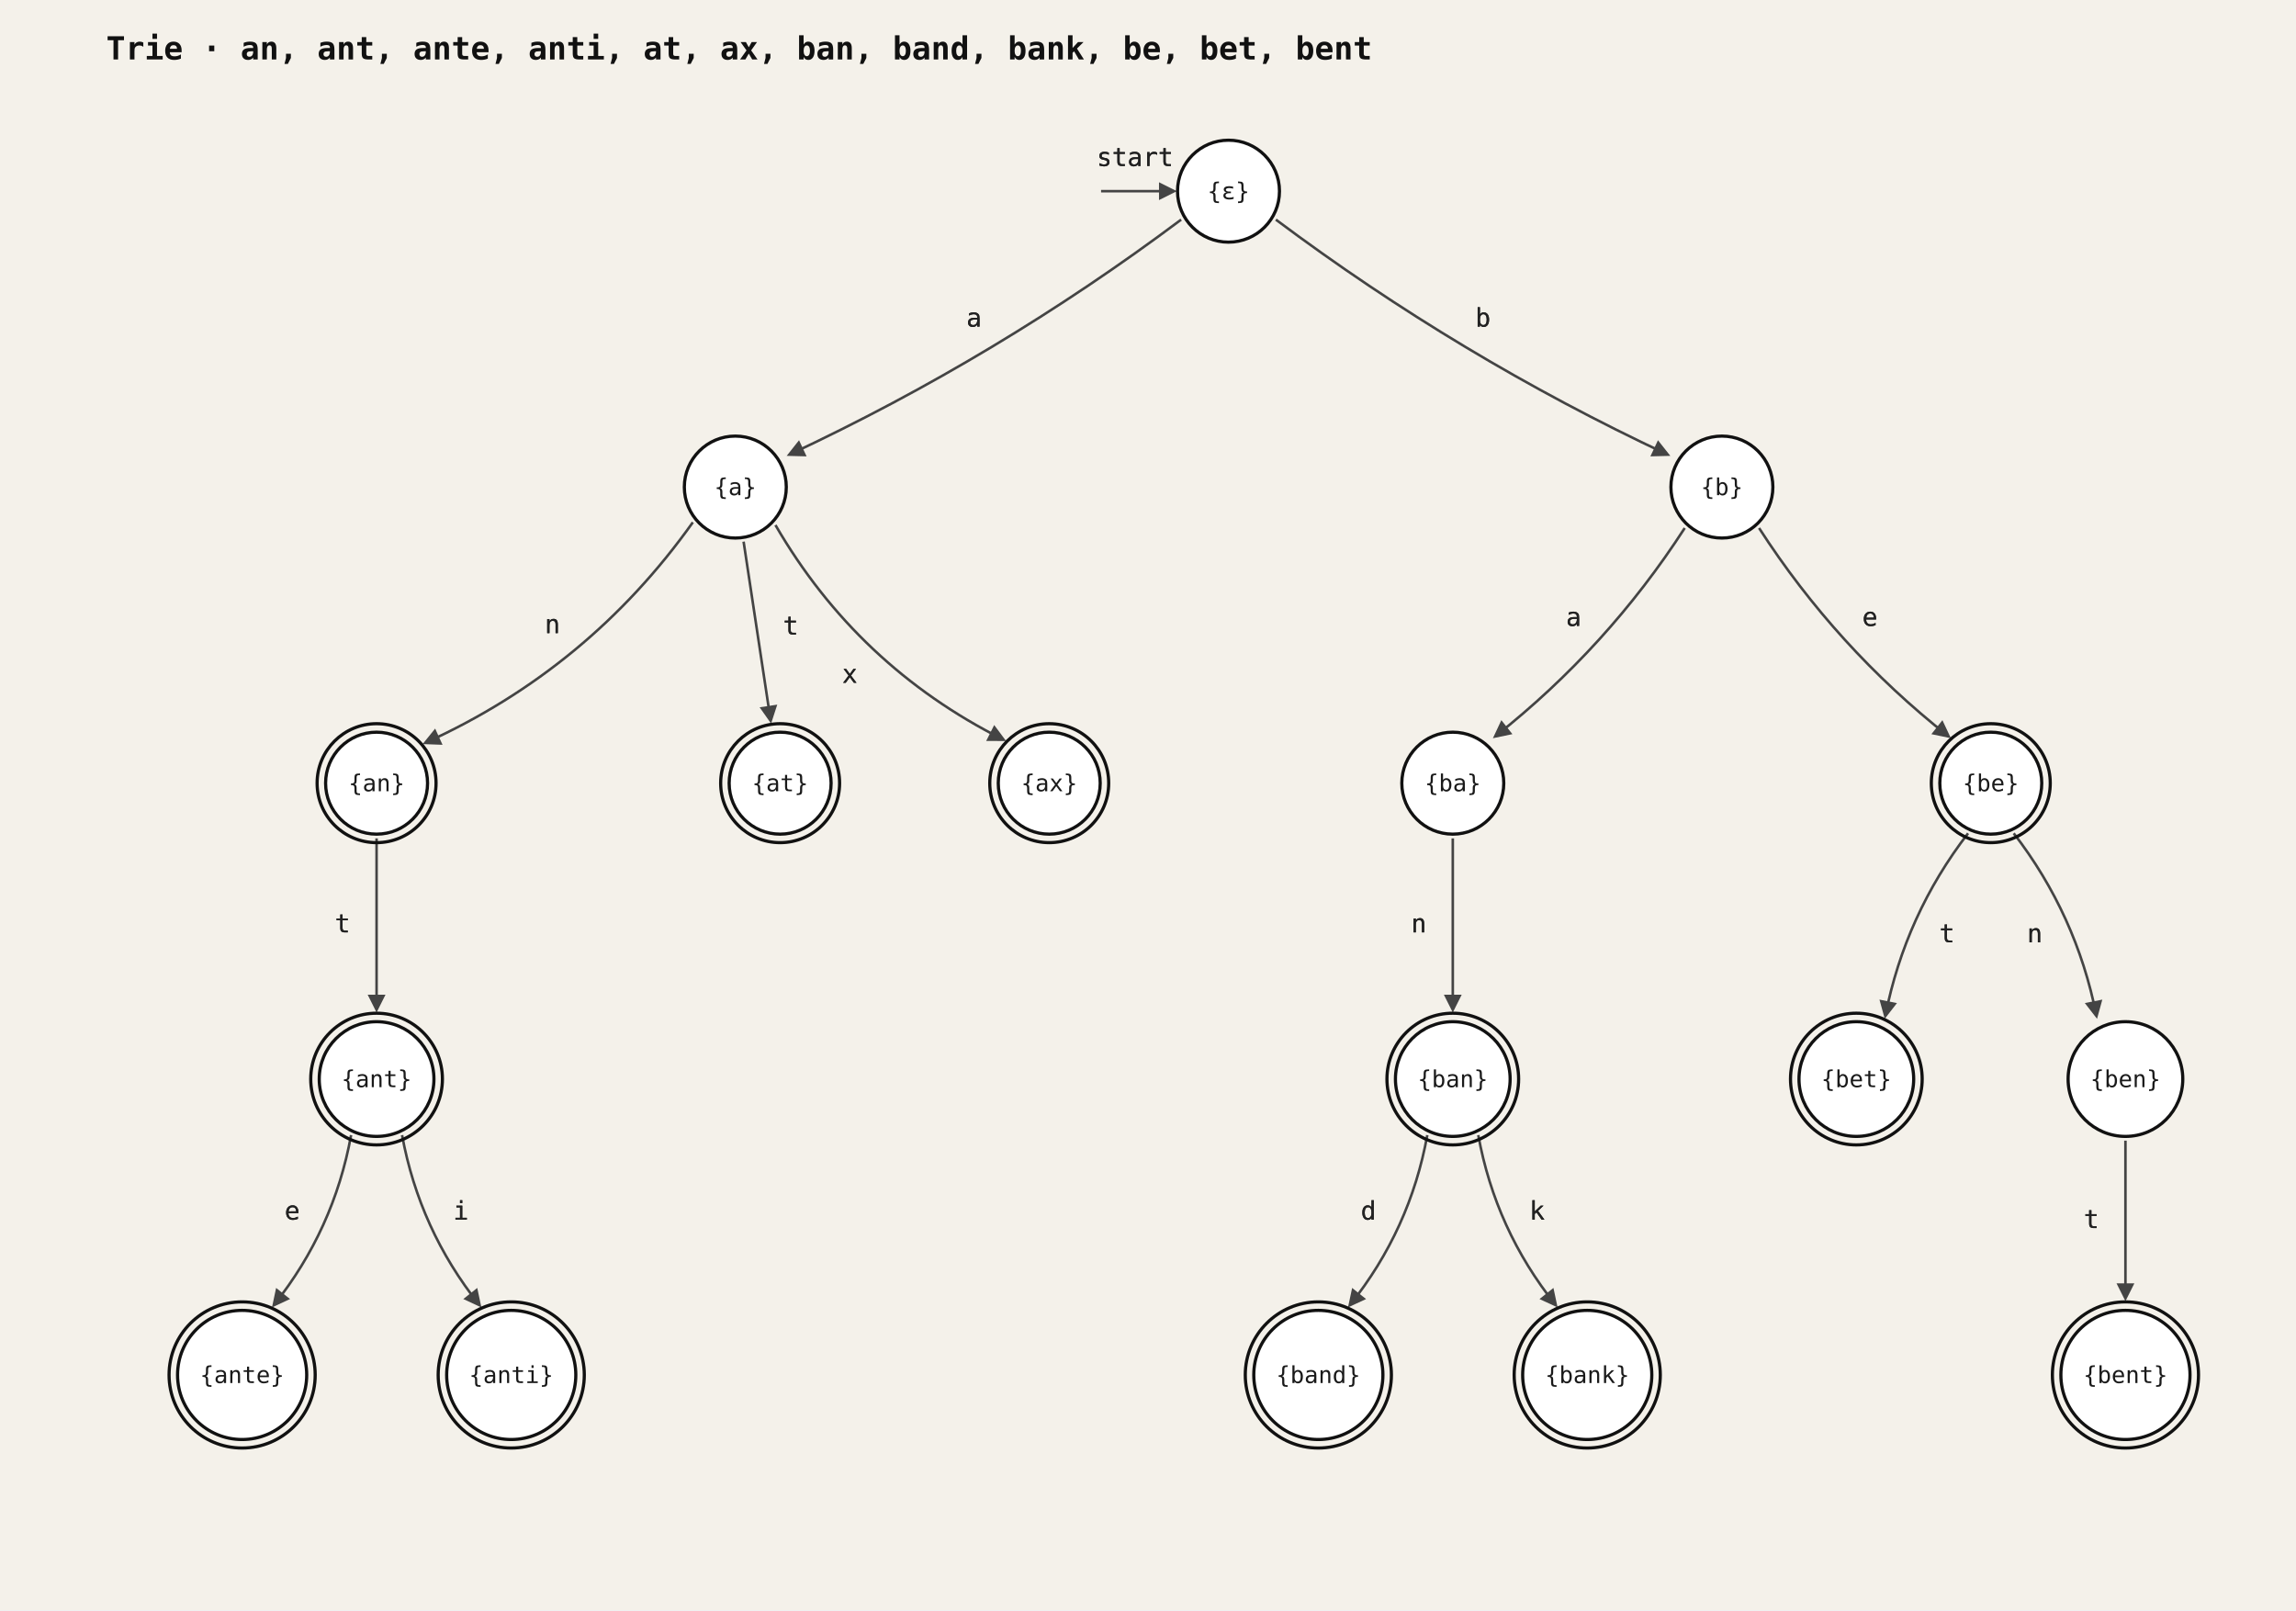
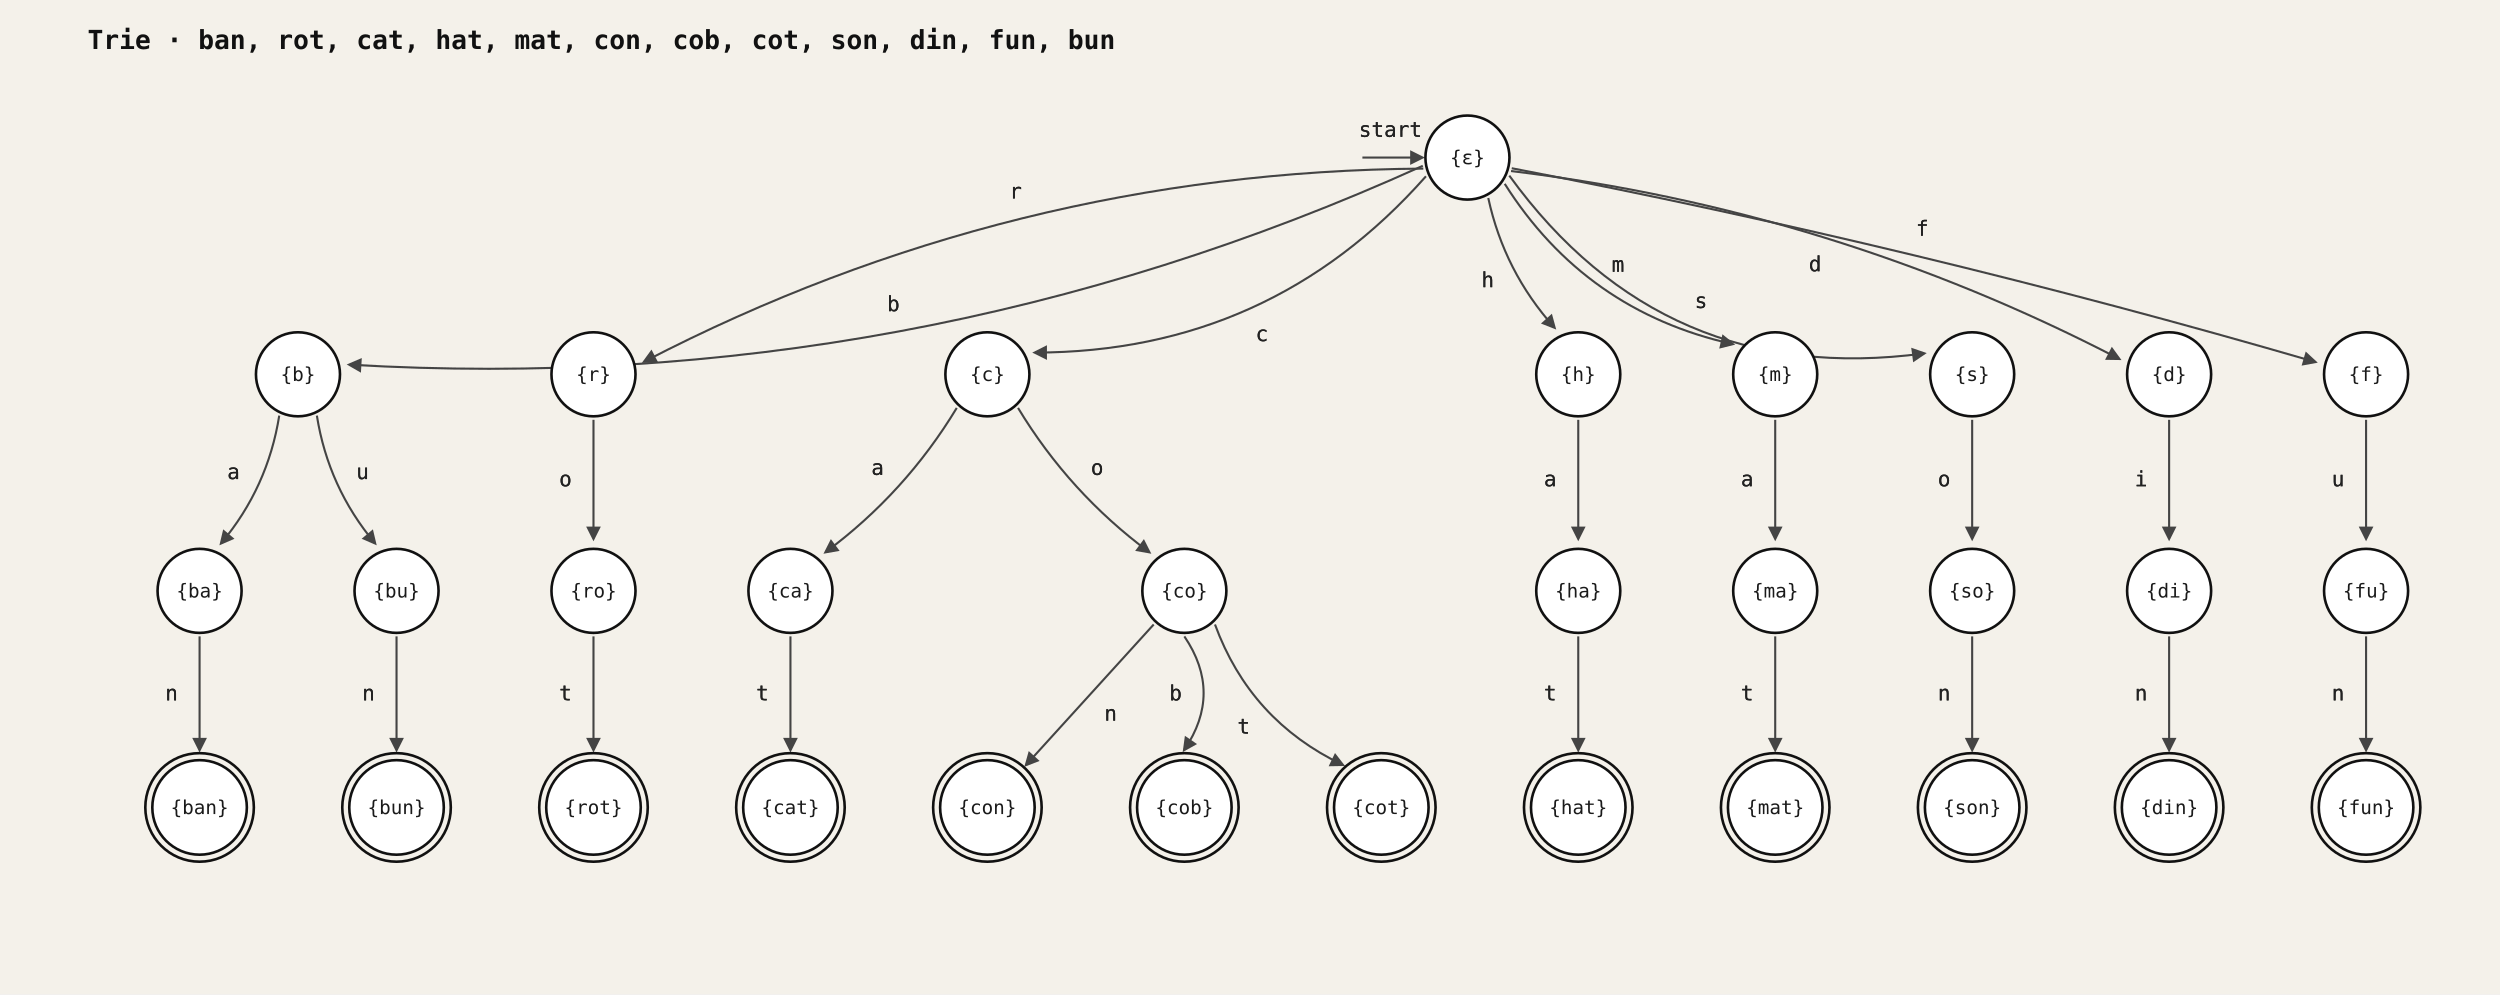
- <svg xmlns="http://www.w3.org/2000/svg" width="1081" height="758" viewBox="0 0 1081 758">
+ <svg xmlns="http://www.w3.org/2000/svg" width="1428" height="568" viewBox="0 0 1428 568">
  <style>text { font-family: ui-monospace, Consolas, monospace; font-size: 13px; fill: #111; }.edge-label { font-size: 12px; fill: #222; }.state-label { font-size: 11px; fill: #1a1a1a; }.title { font-size: 15px; font-weight: 600; fill: #111; }</style>
-   <rect x="0" y="0" width="1081" height="758" fill="#f4f1ea" />
-   <text x="50" y="28" class="title">Trie · an, ant, ante, anti, at, ax, ban, band, bank, be, bet, bent</text>
+   <rect x="0" y="0" width="1428" height="568" fill="#f4f1ea" />
+   <text x="50" y="28" class="title">Trie · ban, rot, cat, hat, mat, con, cob, cot, son, din, fun, bun</text>
  <defs>
    <marker id="arrow" viewBox="0 0 10 10" refX="8" refY="5" markerWidth="7" markerHeight="7" orient="auto-start-reverse">
      <path d="M 0 0 L 10 5 L 0 10 z" fill="#444" />
    </marker>
  </defs>
-   <path d="M 556.1 103.4 Q 469.7 168.1 371.9 213.9" fill="none" stroke="#444" stroke-width="1.2" marker-end="url(#arrow)" />
-   <path d="M 600.7 103.4 Q 687.2 168.1 784.9 213.9" fill="none" stroke="#444" stroke-width="1.2" marker-end="url(#arrow)" />
-   <path d="M 326.2 245.9 Q 277.3 314.7 200.5 349.6" fill="none" stroke="#444" stroke-width="1.2" marker-end="url(#arrow)" />
-   <path d="M 350.1 255.0 L 362.8 339.0" fill="none" stroke="#444" stroke-width="1.2" marker-end="url(#arrow)" />
-   <path d="M 365.1 247.2 Q 403.6 313.6 472.2 348.1" fill="none" stroke="#444" stroke-width="1.2" marker-end="url(#arrow)" />
-   <path d="M 793.2 248.6 Q 756.8 304.9 704.2 346.5" fill="none" stroke="#444" stroke-width="1.2" marker-end="url(#arrow)" />
-   <path d="M 828.2 248.6 Q 864.5 304.9 917.2 346.5" fill="none" stroke="#444" stroke-width="1.2" marker-end="url(#arrow)" />
-   <path d="M 177.3 394.7 L 177.3 475.0" fill="none" stroke="#444" stroke-width="1.2" marker-end="url(#arrow)" />
-   <path d="M 684.0 394.7 L 684.0 475.0" fill="none" stroke="#444" stroke-width="1.2" marker-end="url(#arrow)" />
-   <path d="M 948.1 392.3 Q 977.6 430.6 987.0 478.0" fill="none" stroke="#444" stroke-width="1.2" marker-end="url(#arrow)" />
-   <path d="M 926.6 392.3 Q 897.1 430.6 887.7 478.0" fill="none" stroke="#444" stroke-width="1.2" marker-end="url(#arrow)" />
-   <path d="M 165.3 534.4 Q 157.2 578.9 129.1 614.2" fill="none" stroke="#444" stroke-width="1.2" marker-end="url(#arrow)" />
-   <path d="M 189.3 534.4 Q 197.5 578.9 225.6 614.2" fill="none" stroke="#444" stroke-width="1.2" marker-end="url(#arrow)" />
-   <path d="M 672.0 534.4 Q 663.9 578.9 635.7 614.2" fill="none" stroke="#444" stroke-width="1.2" marker-end="url(#arrow)" />
-   <path d="M 696.0 534.4 Q 704.1 578.9 732.3 614.2" fill="none" stroke="#444" stroke-width="1.2" marker-end="url(#arrow)" />
-   <path d="M 1000.7 537.0 L 1000.7 610.9" fill="none" stroke="#444" stroke-width="1.2" marker-end="url(#arrow)" />
-   <line x1="518.4" y1="90.0" x2="552.4" y2="90.0" stroke="#444" stroke-width="1.2" marker-end="url(#arrow)" />
-   <circle cx="578.4" cy="90.0" r="24.0" fill="#ffffff" stroke="#111" stroke-width="1.5" />
-   <text x="578.4" y="90.0" text-anchor="middle" dominant-baseline="central" class="state-label" font-size="10px">{ε}</text>
-   <circle cx="346.2" cy="229.3" r="24.0" fill="#ffffff" stroke="#111" stroke-width="1.5" />
-   <text x="346.2" y="229.3" text-anchor="middle" dominant-baseline="central" class="state-label" font-size="10px">{a}</text>
-   <circle cx="810.7" cy="229.3" r="24.0" fill="#ffffff" stroke="#111" stroke-width="1.5" />
-   <text x="810.7" y="229.3" text-anchor="middle" dominant-baseline="central" class="state-label" font-size="10px">{b}</text>
-   <circle cx="177.3" cy="368.7" r="28.0" fill="none" stroke="#111" stroke-width="1.5" />
-   <circle cx="177.3" cy="368.7" r="24.0" fill="#ffffff" stroke="#111" stroke-width="1.5" />
-   <text x="177.3" y="368.7" text-anchor="middle" dominant-baseline="central" class="state-label" font-size="10px">{an}</text>
-   <circle cx="367.3" cy="368.7" r="28.0" fill="none" stroke="#111" stroke-width="1.5" />
-   <circle cx="367.3" cy="368.7" r="24.0" fill="#ffffff" stroke="#111" stroke-width="1.5" />
-   <text x="367.3" y="368.7" text-anchor="middle" dominant-baseline="central" class="state-label" font-size="10px">{at}</text>
-   <circle cx="494.0" cy="368.7" r="28.0" fill="none" stroke="#111" stroke-width="1.5" />
-   <circle cx="494.0" cy="368.7" r="24.0" fill="#ffffff" stroke="#111" stroke-width="1.5" />
-   <text x="494.0" y="368.7" text-anchor="middle" dominant-baseline="central" class="state-label" font-size="10px">{ax}</text>
-   <circle cx="684.0" cy="368.7" r="24.0" fill="#ffffff" stroke="#111" stroke-width="1.5" />
-   <text x="684.0" y="368.7" text-anchor="middle" dominant-baseline="central" class="state-label" font-size="10px">{ba}</text>
-   <circle cx="937.3" cy="368.7" r="28.0" fill="none" stroke="#111" stroke-width="1.5" />
-   <circle cx="937.3" cy="368.7" r="24.0" fill="#ffffff" stroke="#111" stroke-width="1.5" />
-   <text x="937.3" y="368.7" text-anchor="middle" dominant-baseline="central" class="state-label" font-size="10px">{be}</text>
-   <circle cx="177.3" cy="508.0" r="31.0" fill="none" stroke="#111" stroke-width="1.5" />
-   <circle cx="177.3" cy="508.0" r="27.0" fill="#ffffff" stroke="#111" stroke-width="1.5" />
-   <text x="177.3" y="508.0" text-anchor="middle" dominant-baseline="central" class="state-label" font-size="10px">{ant}</text>
-   <circle cx="684.0" cy="508.0" r="31.0" fill="none" stroke="#111" stroke-width="1.5" />
-   <circle cx="684.0" cy="508.0" r="27.0" fill="#ffffff" stroke="#111" stroke-width="1.5" />
-   <text x="684.0" y="508.0" text-anchor="middle" dominant-baseline="central" class="state-label" font-size="10px">{ban}</text>
-   <circle cx="1000.7" cy="508.0" r="27.0" fill="#ffffff" stroke="#111" stroke-width="1.5" />
-   <text x="1000.7" y="508.0" text-anchor="middle" dominant-baseline="central" class="state-label" font-size="10px">{ben}</text>
-   <circle cx="874.0" cy="508.0" r="31.0" fill="none" stroke="#111" stroke-width="1.5" />
-   <circle cx="874.0" cy="508.0" r="27.0" fill="#ffffff" stroke="#111" stroke-width="1.5" />
-   <text x="874.0" y="508.0" text-anchor="middle" dominant-baseline="central" class="state-label" font-size="10px">{bet}</text>
-   <circle cx="114.0" cy="647.3" r="34.4" fill="none" stroke="#111" stroke-width="1.5" />
-   <circle cx="114.0" cy="647.3" r="30.4" fill="#ffffff" stroke="#111" stroke-width="1.5" />
-   <text x="114.0" y="647.3" text-anchor="middle" dominant-baseline="central" class="state-label" font-size="10px">{ante}</text>
-   <circle cx="240.7" cy="647.3" r="34.4" fill="none" stroke="#111" stroke-width="1.5" />
-   <circle cx="240.7" cy="647.3" r="30.4" fill="#ffffff" stroke="#111" stroke-width="1.5" />
-   <text x="240.7" y="647.3" text-anchor="middle" dominant-baseline="central" class="state-label" font-size="10px">{anti}</text>
-   <circle cx="620.7" cy="647.3" r="34.4" fill="none" stroke="#111" stroke-width="1.5" />
-   <circle cx="620.7" cy="647.3" r="30.4" fill="#ffffff" stroke="#111" stroke-width="1.5" />
-   <text x="620.7" y="647.3" text-anchor="middle" dominant-baseline="central" class="state-label" font-size="10px">{band}</text>
-   <circle cx="747.3" cy="647.3" r="34.4" fill="none" stroke="#111" stroke-width="1.5" />
-   <circle cx="747.3" cy="647.3" r="30.4" fill="#ffffff" stroke="#111" stroke-width="1.5" />
-   <text x="747.3" y="647.3" text-anchor="middle" dominant-baseline="central" class="state-label" font-size="10px">{bank}</text>
-   <circle cx="1000.7" cy="647.3" r="34.4" fill="none" stroke="#111" stroke-width="1.5" />
-   <circle cx="1000.7" cy="647.3" r="30.4" fill="#ffffff" stroke="#111" stroke-width="1.5" />
-   <text x="1000.7" y="647.3" text-anchor="middle" dominant-baseline="central" class="state-label" font-size="10px">{bent}</text>
-   <text x="458.6" y="149.6" text-anchor="middle" dominant-baseline="central" class="edge-label" stroke="#f4f1ea" stroke-width="5" paint-order="stroke">a</text>
-   <text x="458.6" y="149.6" text-anchor="middle" dominant-baseline="central" class="edge-label">a</text>
-   <text x="698.2" y="149.6" text-anchor="middle" dominant-baseline="central" class="edge-label" stroke="#f4f1ea" stroke-width="5" paint-order="stroke">b</text>
-   <text x="698.2" y="149.6" text-anchor="middle" dominant-baseline="central" class="edge-label">b</text>
-   <text x="260.1" y="293.9" text-anchor="middle" dominant-baseline="central" class="edge-label" stroke="#f4f1ea" stroke-width="5" paint-order="stroke">n</text>
-   <text x="260.1" y="293.9" text-anchor="middle" dominant-baseline="central" class="edge-label">n</text>
-   <text x="372.3" y="294.6" text-anchor="middle" dominant-baseline="central" class="edge-label" stroke="#f4f1ea" stroke-width="5" paint-order="stroke">t</text>
-   <text x="372.3" y="294.6" text-anchor="middle" dominant-baseline="central" class="edge-label">t</text>
-   <text x="400.1" y="317.3" text-anchor="middle" dominant-baseline="central" class="edge-label" stroke="#f4f1ea" stroke-width="5" paint-order="stroke">x</text>
-   <text x="400.1" y="317.3" text-anchor="middle" dominant-baseline="central" class="edge-label">x</text>
-   <text x="740.9" y="290.5" text-anchor="middle" dominant-baseline="central" class="edge-label" stroke="#f4f1ea" stroke-width="5" paint-order="stroke">a</text>
-   <text x="740.9" y="290.5" text-anchor="middle" dominant-baseline="central" class="edge-label">a</text>
-   <text x="880.4" y="290.5" text-anchor="middle" dominant-baseline="central" class="edge-label" stroke="#f4f1ea" stroke-width="5" paint-order="stroke">e</text>
-   <text x="880.4" y="290.5" text-anchor="middle" dominant-baseline="central" class="edge-label">e</text>
-   <text x="161.3" y="434.8" text-anchor="middle" dominant-baseline="central" class="edge-label" stroke="#f4f1ea" stroke-width="5" paint-order="stroke">t</text>
-   <text x="161.3" y="434.8" text-anchor="middle" dominant-baseline="central" class="edge-label">t</text>
-   <text x="668.0" y="434.8" text-anchor="middle" dominant-baseline="central" class="edge-label" stroke="#f4f1ea" stroke-width="5" paint-order="stroke">n</text>
-   <text x="668.0" y="434.8" text-anchor="middle" dominant-baseline="central" class="edge-label">n</text>
-   <text x="958.0" y="439.5" text-anchor="middle" dominant-baseline="central" class="edge-label" stroke="#f4f1ea" stroke-width="5" paint-order="stroke">n</text>
-   <text x="958.0" y="439.5" text-anchor="middle" dominant-baseline="central" class="edge-label">n</text>
-   <text x="916.7" y="439.5" text-anchor="middle" dominant-baseline="central" class="edge-label" stroke="#f4f1ea" stroke-width="5" paint-order="stroke">t</text>
-   <text x="916.7" y="439.5" text-anchor="middle" dominant-baseline="central" class="edge-label">t</text>
-   <text x="137.6" y="570.0" text-anchor="middle" dominant-baseline="central" class="edge-label" stroke="#f4f1ea" stroke-width="5" paint-order="stroke">e</text>
-   <text x="137.6" y="570.0" text-anchor="middle" dominant-baseline="central" class="edge-label">e</text>
-   <text x="217.0" y="570.0" text-anchor="middle" dominant-baseline="central" class="edge-label" stroke="#f4f1ea" stroke-width="5" paint-order="stroke">i</text>
-   <text x="217.0" y="570.0" text-anchor="middle" dominant-baseline="central" class="edge-label">i</text>
-   <text x="644.3" y="570.0" text-anchor="middle" dominant-baseline="central" class="edge-label" stroke="#f4f1ea" stroke-width="5" paint-order="stroke">d</text>
-   <text x="644.3" y="570.0" text-anchor="middle" dominant-baseline="central" class="edge-label">d</text>
-   <text x="723.7" y="570.0" text-anchor="middle" dominant-baseline="central" class="edge-label" stroke="#f4f1ea" stroke-width="5" paint-order="stroke">k</text>
-   <text x="723.7" y="570.0" text-anchor="middle" dominant-baseline="central" class="edge-label">k</text>
-   <text x="984.7" y="574.0" text-anchor="middle" dominant-baseline="central" class="edge-label" stroke="#f4f1ea" stroke-width="5" paint-order="stroke">t</text>
-   <text x="984.7" y="574.0" text-anchor="middle" dominant-baseline="central" class="edge-label">t</text>
-   <text x="534.4" y="74.0" text-anchor="middle" dominant-baseline="central" class="edge-label" stroke="#f4f1ea" stroke-width="5" paint-order="stroke">start</text>
-   <text x="534.4" y="74.0" text-anchor="middle" dominant-baseline="central" class="edge-label">start</text>
+   <path d="M 812.7 94.7 Q 520.2 227.2 199.7 208.3" fill="none" stroke="#444" stroke-width="1.2" marker-end="url(#arrow)" />
+   <path d="M 814.5 100.7 Q 725.6 201.2 591.3 201.4" fill="none" stroke="#444" stroke-width="1.2" marker-end="url(#arrow)" />
+   <path d="M 863.1 97.7 Q 1046.4 119.8 1210.3 204.9" fill="none" stroke="#444" stroke-width="1.2" marker-end="url(#arrow)" />
+   <path d="M 863.5 96.1 Q 1095.5 140.7 1322.3 206.7" fill="none" stroke="#444" stroke-width="1.2" marker-end="url(#arrow)" />
+   <path d="M 850.1 113.1 Q 859.2 155.1 887.8 187.0" fill="none" stroke="#444" stroke-width="1.2" marker-end="url(#arrow)" />
+   <path d="M 859.5 105.0 Q 905.5 177.7 989.5 196.5" fill="none" stroke="#444" stroke-width="1.2" marker-end="url(#arrow)" />
+   <path d="M 813.0 96.3 Q 577.3 98.0 368.1 206.5" fill="none" stroke="#444" stroke-width="1.2" marker-end="url(#arrow)" />
+   <path d="M 862.1 100.3 Q 950.1 221.8 1098.9 201.9" fill="none" stroke="#444" stroke-width="1.2" marker-end="url(#arrow)" />
+   <path d="M 159.5 237.4 Q 153.0 278.4 126.4 310.2" fill="none" stroke="#444" stroke-width="1.2" marker-end="url(#arrow)" />
+   <path d="M 181.0 237.4 Q 187.5 278.4 214.1 310.2" fill="none" stroke="#444" stroke-width="1.2" marker-end="url(#arrow)" />
+   <path d="M 546.5 233.0 Q 517.2 281.5 471.7 315.3" fill="none" stroke="#444" stroke-width="1.2" marker-end="url(#arrow)" />
+   <path d="M 581.5 233.0 Q 610.8 281.5 656.3 315.3" fill="none" stroke="#444" stroke-width="1.2" marker-end="url(#arrow)" />
+   <path d="M 1239.0 239.8 L 1239.0 307.5" fill="none" stroke="#444" stroke-width="1.2" marker-end="url(#arrow)" />
+   <path d="M 1351.5 239.8 L 1351.5 307.5" fill="none" stroke="#444" stroke-width="1.2" marker-end="url(#arrow)" />
+   <path d="M 901.5 239.8 L 901.5 307.5" fill="none" stroke="#444" stroke-width="1.2" marker-end="url(#arrow)" />
+   <path d="M 1014.0 239.8 L 1014.0 307.5" fill="none" stroke="#444" stroke-width="1.2" marker-end="url(#arrow)" />
+   <path d="M 339.0 239.8 L 339.0 307.5" fill="none" stroke="#444" stroke-width="1.2" marker-end="url(#arrow)" />
+   <path d="M 1126.5 239.8 L 1126.5 307.5" fill="none" stroke="#444" stroke-width="1.2" marker-end="url(#arrow)" />
+   <path d="M 114.0 363.5 L 114.0 428.2" fill="none" stroke="#444" stroke-width="1.2" marker-end="url(#arrow)" />
+   <path d="M 226.5 363.5 L 226.5 428.2" fill="none" stroke="#444" stroke-width="1.2" marker-end="url(#arrow)" />
+   <path d="M 451.5 363.5 L 451.5 428.2" fill="none" stroke="#444" stroke-width="1.2" marker-end="url(#arrow)" />
+   <path d="M 676.5 363.5 Q 698.5 395.9 676.5 428.2" fill="none" stroke="#444" stroke-width="1.2" marker-end="url(#arrow)" />
+   <path d="M 659.0 356.7 L 586.2 436.8" fill="none" stroke="#444" stroke-width="1.2" marker-end="url(#arrow)" />
+   <path d="M 694.0 356.7 Q 714.1 411.6 766.8 436.8" fill="none" stroke="#444" stroke-width="1.2" marker-end="url(#arrow)" />
+   <path d="M 1239.0 363.5 L 1239.0 428.2" fill="none" stroke="#444" stroke-width="1.2" marker-end="url(#arrow)" />
+   <path d="M 1351.5 363.5 L 1351.5 428.2" fill="none" stroke="#444" stroke-width="1.2" marker-end="url(#arrow)" />
+   <path d="M 901.5 363.5 L 901.5 428.2" fill="none" stroke="#444" stroke-width="1.2" marker-end="url(#arrow)" />
+   <path d="M 1014.0 363.5 L 1014.0 428.2" fill="none" stroke="#444" stroke-width="1.2" marker-end="url(#arrow)" />
+   <path d="M 339.0 363.5 L 339.0 428.2" fill="none" stroke="#444" stroke-width="1.2" marker-end="url(#arrow)" />
+   <path d="M 1126.5 363.5 L 1126.5 428.2" fill="none" stroke="#444" stroke-width="1.2" marker-end="url(#arrow)" />
+   <line x1="778.2" y1="90.0" x2="812.2" y2="90.0" stroke="#444" stroke-width="1.2" marker-end="url(#arrow)" />
+   <circle cx="838.2" cy="90.0" r="24.0" fill="#ffffff" stroke="#111" stroke-width="1.5" />
+   <text x="838.2" y="90.0" text-anchor="middle" dominant-baseline="central" class="state-label" font-size="10px">{ε}</text>
+   <circle cx="170.2" cy="213.8" r="24.0" fill="#ffffff" stroke="#111" stroke-width="1.5" />
+   <text x="170.2" y="213.8" text-anchor="middle" dominant-baseline="central" class="state-label" font-size="10px">{b}</text>
+   <circle cx="564.0" cy="213.8" r="24.0" fill="#ffffff" stroke="#111" stroke-width="1.5" />
+   <text x="564.0" y="213.8" text-anchor="middle" dominant-baseline="central" class="state-label" font-size="10px">{c}</text>
+   <circle cx="1239.0" cy="213.8" r="24.0" fill="#ffffff" stroke="#111" stroke-width="1.5" />
+   <text x="1239.0" y="213.8" text-anchor="middle" dominant-baseline="central" class="state-label" font-size="10px">{d}</text>
+   <circle cx="1351.5" cy="213.8" r="24.0" fill="#ffffff" stroke="#111" stroke-width="1.5" />
+   <text x="1351.5" y="213.8" text-anchor="middle" dominant-baseline="central" class="state-label" font-size="10px">{f}</text>
+   <circle cx="901.5" cy="213.8" r="24.0" fill="#ffffff" stroke="#111" stroke-width="1.5" />
+   <text x="901.5" y="213.8" text-anchor="middle" dominant-baseline="central" class="state-label" font-size="10px">{h}</text>
+   <circle cx="1014.0" cy="213.8" r="24.0" fill="#ffffff" stroke="#111" stroke-width="1.5" />
+   <text x="1014.0" y="213.8" text-anchor="middle" dominant-baseline="central" class="state-label" font-size="10px">{m}</text>
+   <circle cx="339.0" cy="213.8" r="24.0" fill="#ffffff" stroke="#111" stroke-width="1.5" />
+   <text x="339.0" y="213.8" text-anchor="middle" dominant-baseline="central" class="state-label" font-size="10px">{r}</text>
+   <circle cx="1126.5" cy="213.8" r="24.0" fill="#ffffff" stroke="#111" stroke-width="1.5" />
+   <text x="1126.5" y="213.8" text-anchor="middle" dominant-baseline="central" class="state-label" font-size="10px">{s}</text>
+   <circle cx="114.0" cy="337.5" r="24.0" fill="#ffffff" stroke="#111" stroke-width="1.5" />
+   <text x="114.0" y="337.5" text-anchor="middle" dominant-baseline="central" class="state-label" font-size="10px">{ba}</text>
+   <circle cx="226.5" cy="337.5" r="24.0" fill="#ffffff" stroke="#111" stroke-width="1.5" />
+   <text x="226.5" y="337.5" text-anchor="middle" dominant-baseline="central" class="state-label" font-size="10px">{bu}</text>
+   <circle cx="451.5" cy="337.5" r="24.0" fill="#ffffff" stroke="#111" stroke-width="1.5" />
+   <text x="451.5" y="337.5" text-anchor="middle" dominant-baseline="central" class="state-label" font-size="10px">{ca}</text>
+   <circle cx="676.5" cy="337.5" r="24.0" fill="#ffffff" stroke="#111" stroke-width="1.5" />
+   <text x="676.5" y="337.5" text-anchor="middle" dominant-baseline="central" class="state-label" font-size="10px">{co}</text>
+   <circle cx="1239.0" cy="337.5" r="24.0" fill="#ffffff" stroke="#111" stroke-width="1.5" />
+   <text x="1239.0" y="337.5" text-anchor="middle" dominant-baseline="central" class="state-label" font-size="10px">{di}</text>
+   <circle cx="1351.5" cy="337.5" r="24.0" fill="#ffffff" stroke="#111" stroke-width="1.5" />
+   <text x="1351.5" y="337.5" text-anchor="middle" dominant-baseline="central" class="state-label" font-size="10px">{fu}</text>
+   <circle cx="901.5" cy="337.5" r="24.0" fill="#ffffff" stroke="#111" stroke-width="1.5" />
+   <text x="901.5" y="337.5" text-anchor="middle" dominant-baseline="central" class="state-label" font-size="10px">{ha}</text>
+   <circle cx="1014.0" cy="337.5" r="24.0" fill="#ffffff" stroke="#111" stroke-width="1.5" />
+   <text x="1014.0" y="337.5" text-anchor="middle" dominant-baseline="central" class="state-label" font-size="10px">{ma}</text>
+   <circle cx="339.0" cy="337.5" r="24.0" fill="#ffffff" stroke="#111" stroke-width="1.5" />
+   <text x="339.0" y="337.5" text-anchor="middle" dominant-baseline="central" class="state-label" font-size="10px">{ro}</text>
+   <circle cx="1126.5" cy="337.5" r="24.0" fill="#ffffff" stroke="#111" stroke-width="1.5" />
+   <text x="1126.5" y="337.5" text-anchor="middle" dominant-baseline="central" class="state-label" font-size="10px">{so}</text>
+   <circle cx="114.0" cy="461.2" r="31.0" fill="none" stroke="#111" stroke-width="1.5" />
+   <circle cx="114.0" cy="461.2" r="27.0" fill="#ffffff" stroke="#111" stroke-width="1.5" />
+   <text x="114.0" y="461.2" text-anchor="middle" dominant-baseline="central" class="state-label" font-size="10px">{ban}</text>
+   <circle cx="226.5" cy="461.2" r="31.0" fill="none" stroke="#111" stroke-width="1.5" />
+   <circle cx="226.5" cy="461.2" r="27.0" fill="#ffffff" stroke="#111" stroke-width="1.5" />
+   <text x="226.5" y="461.2" text-anchor="middle" dominant-baseline="central" class="state-label" font-size="10px">{bun}</text>
+   <circle cx="451.5" cy="461.2" r="31.0" fill="none" stroke="#111" stroke-width="1.5" />
+   <circle cx="451.5" cy="461.2" r="27.0" fill="#ffffff" stroke="#111" stroke-width="1.5" />
+   <text x="451.5" y="461.2" text-anchor="middle" dominant-baseline="central" class="state-label" font-size="10px">{cat}</text>
+   <circle cx="676.5" cy="461.2" r="31.0" fill="none" stroke="#111" stroke-width="1.5" />
+   <circle cx="676.5" cy="461.2" r="27.0" fill="#ffffff" stroke="#111" stroke-width="1.5" />
+   <text x="676.5" y="461.2" text-anchor="middle" dominant-baseline="central" class="state-label" font-size="10px">{cob}</text>
+   <circle cx="564.0" cy="461.2" r="31.0" fill="none" stroke="#111" stroke-width="1.5" />
+   <circle cx="564.0" cy="461.2" r="27.0" fill="#ffffff" stroke="#111" stroke-width="1.5" />
+   <text x="564.0" y="461.2" text-anchor="middle" dominant-baseline="central" class="state-label" font-size="10px">{con}</text>
+   <circle cx="789.0" cy="461.2" r="31.0" fill="none" stroke="#111" stroke-width="1.5" />
+   <circle cx="789.0" cy="461.2" r="27.0" fill="#ffffff" stroke="#111" stroke-width="1.5" />
+   <text x="789.0" y="461.2" text-anchor="middle" dominant-baseline="central" class="state-label" font-size="10px">{cot}</text>
+   <circle cx="1239.0" cy="461.2" r="31.0" fill="none" stroke="#111" stroke-width="1.5" />
+   <circle cx="1239.0" cy="461.2" r="27.0" fill="#ffffff" stroke="#111" stroke-width="1.5" />
+   <text x="1239.0" y="461.2" text-anchor="middle" dominant-baseline="central" class="state-label" font-size="10px">{din}</text>
+   <circle cx="1351.5" cy="461.2" r="31.0" fill="none" stroke="#111" stroke-width="1.5" />
+   <circle cx="1351.5" cy="461.2" r="27.0" fill="#ffffff" stroke="#111" stroke-width="1.5" />
+   <text x="1351.5" y="461.2" text-anchor="middle" dominant-baseline="central" class="state-label" font-size="10px">{fun}</text>
+   <circle cx="901.5" cy="461.2" r="31.0" fill="none" stroke="#111" stroke-width="1.5" />
+   <circle cx="901.5" cy="461.2" r="27.0" fill="#ffffff" stroke="#111" stroke-width="1.5" />
+   <text x="901.5" y="461.2" text-anchor="middle" dominant-baseline="central" class="state-label" font-size="10px">{hat}</text>
+   <circle cx="1014.0" cy="461.2" r="31.0" fill="none" stroke="#111" stroke-width="1.5" />
+   <circle cx="1014.0" cy="461.2" r="27.0" fill="#ffffff" stroke="#111" stroke-width="1.5" />
+   <text x="1014.0" y="461.2" text-anchor="middle" dominant-baseline="central" class="state-label" font-size="10px">{mat}</text>
+   <circle cx="339.0" cy="461.2" r="31.0" fill="none" stroke="#111" stroke-width="1.5" />
+   <circle cx="339.0" cy="461.2" r="27.0" fill="#ffffff" stroke="#111" stroke-width="1.5" />
+   <text x="339.0" y="461.2" text-anchor="middle" dominant-baseline="central" class="state-label" font-size="10px">{rot}</text>
+   <circle cx="1126.5" cy="461.2" r="31.0" fill="none" stroke="#111" stroke-width="1.5" />
+   <circle cx="1126.5" cy="461.2" r="27.0" fill="#ffffff" stroke="#111" stroke-width="1.5" />
+   <text x="1126.5" y="461.2" text-anchor="middle" dominant-baseline="central" class="state-label" font-size="10px">{son}</text>
+   <text x="510.3" y="173.6" text-anchor="middle" dominant-baseline="central" class="edge-label" stroke="#f4f1ea" stroke-width="5" paint-order="stroke">b</text>
+   <text x="510.3" y="173.6" text-anchor="middle" dominant-baseline="central" class="edge-label">b</text>
+   <text x="720.8" y="190.7" text-anchor="middle" dominant-baseline="central" class="edge-label" stroke="#f4f1ea" stroke-width="5" paint-order="stroke">c</text>
+   <text x="720.8" y="190.7" text-anchor="middle" dominant-baseline="central" class="edge-label">c</text>
+   <text x="1036.8" y="150.8" text-anchor="middle" dominant-baseline="central" class="edge-label" stroke="#f4f1ea" stroke-width="5" paint-order="stroke">d</text>
+   <text x="1036.8" y="150.8" text-anchor="middle" dominant-baseline="central" class="edge-label">d</text>
+   <text x="1098.0" y="130.5" text-anchor="middle" dominant-baseline="central" class="edge-label" stroke="#f4f1ea" stroke-width="5" paint-order="stroke">f</text>
+   <text x="1098.0" y="130.5" text-anchor="middle" dominant-baseline="central" class="edge-label">f</text>
+   <text x="849.8" y="159.9" text-anchor="middle" dominant-baseline="central" class="edge-label" stroke="#f4f1ea" stroke-width="5" paint-order="stroke">h</text>
+   <text x="849.8" y="159.9" text-anchor="middle" dominant-baseline="central" class="edge-label">h</text>
+   <text x="924.2" y="151.1" text-anchor="middle" dominant-baseline="central" class="edge-label" stroke="#f4f1ea" stroke-width="5" paint-order="stroke">m</text>
+   <text x="924.2" y="151.1" text-anchor="middle" dominant-baseline="central" class="edge-label">m</text>
+   <text x="580.1" y="109.2" text-anchor="middle" dominant-baseline="central" class="edge-label" stroke="#f4f1ea" stroke-width="5" paint-order="stroke">r</text>
+   <text x="580.1" y="109.2" text-anchor="middle" dominant-baseline="central" class="edge-label">r</text>
+   <text x="971.6" y="171.8" text-anchor="middle" dominant-baseline="central" class="edge-label" stroke="#f4f1ea" stroke-width="5" paint-order="stroke">s</text>
+   <text x="971.6" y="171.8" text-anchor="middle" dominant-baseline="central" class="edge-label">s</text>
+   <text x="133.4" y="269.5" text-anchor="middle" dominant-baseline="central" class="edge-label" stroke="#f4f1ea" stroke-width="5" paint-order="stroke">a</text>
+   <text x="133.4" y="269.5" text-anchor="middle" dominant-baseline="central" class="edge-label">a</text>
+   <text x="207.1" y="269.5" text-anchor="middle" dominant-baseline="central" class="edge-label" stroke="#f4f1ea" stroke-width="5" paint-order="stroke">u</text>
+   <text x="207.1" y="269.5" text-anchor="middle" dominant-baseline="central" class="edge-label">u</text>
+   <text x="501.3" y="267.1" text-anchor="middle" dominant-baseline="central" class="edge-label" stroke="#f4f1ea" stroke-width="5" paint-order="stroke">a</text>
+   <text x="501.3" y="267.1" text-anchor="middle" dominant-baseline="central" class="edge-label">a</text>
+   <text x="626.7" y="267.1" text-anchor="middle" dominant-baseline="central" class="edge-label" stroke="#f4f1ea" stroke-width="5" paint-order="stroke">o</text>
+   <text x="626.7" y="267.1" text-anchor="middle" dominant-baseline="central" class="edge-label">o</text>
+   <text x="1223.0" y="273.6" text-anchor="middle" dominant-baseline="central" class="edge-label" stroke="#f4f1ea" stroke-width="5" paint-order="stroke">i</text>
+   <text x="1223.0" y="273.6" text-anchor="middle" dominant-baseline="central" class="edge-label">i</text>
+   <text x="1335.5" y="273.6" text-anchor="middle" dominant-baseline="central" class="edge-label" stroke="#f4f1ea" stroke-width="5" paint-order="stroke">u</text>
+   <text x="1335.5" y="273.6" text-anchor="middle" dominant-baseline="central" class="edge-label">u</text>
+   <text x="885.5" y="273.6" text-anchor="middle" dominant-baseline="central" class="edge-label" stroke="#f4f1ea" stroke-width="5" paint-order="stroke">a</text>
+   <text x="885.5" y="273.6" text-anchor="middle" dominant-baseline="central" class="edge-label">a</text>
+   <text x="998.0" y="273.6" text-anchor="middle" dominant-baseline="central" class="edge-label" stroke="#f4f1ea" stroke-width="5" paint-order="stroke">a</text>
+   <text x="998.0" y="273.6" text-anchor="middle" dominant-baseline="central" class="edge-label">a</text>
+   <text x="323.0" y="273.6" text-anchor="middle" dominant-baseline="central" class="edge-label" stroke="#f4f1ea" stroke-width="5" paint-order="stroke">o</text>
+   <text x="323.0" y="273.6" text-anchor="middle" dominant-baseline="central" class="edge-label">o</text>
+   <text x="1110.5" y="273.6" text-anchor="middle" dominant-baseline="central" class="edge-label" stroke="#f4f1ea" stroke-width="5" paint-order="stroke">o</text>
+   <text x="1110.5" y="273.6" text-anchor="middle" dominant-baseline="central" class="edge-label">o</text>
+   <text x="98.0" y="395.9" text-anchor="middle" dominant-baseline="central" class="edge-label" stroke="#f4f1ea" stroke-width="5" paint-order="stroke">n</text>
+   <text x="98.0" y="395.9" text-anchor="middle" dominant-baseline="central" class="edge-label">n</text>
+   <text x="210.5" y="395.9" text-anchor="middle" dominant-baseline="central" class="edge-label" stroke="#f4f1ea" stroke-width="5" paint-order="stroke">n</text>
+   <text x="210.5" y="395.9" text-anchor="middle" dominant-baseline="central" class="edge-label">n</text>
+   <text x="435.5" y="395.9" text-anchor="middle" dominant-baseline="central" class="edge-label" stroke="#f4f1ea" stroke-width="5" paint-order="stroke">t</text>
+   <text x="435.5" y="395.9" text-anchor="middle" dominant-baseline="central" class="edge-label">t</text>
+   <text x="671.5" y="395.9" text-anchor="middle" dominant-baseline="central" class="edge-label" stroke="#f4f1ea" stroke-width="5" paint-order="stroke">b</text>
+   <text x="671.5" y="395.9" text-anchor="middle" dominant-baseline="central" class="edge-label">b</text>
+   <text x="634.4" y="407.5" text-anchor="middle" dominant-baseline="central" class="edge-label" stroke="#f4f1ea" stroke-width="5" paint-order="stroke">n</text>
+   <text x="634.4" y="407.5" text-anchor="middle" dominant-baseline="central" class="edge-label">n</text>
+   <text x="710.4" y="414.9" text-anchor="middle" dominant-baseline="central" class="edge-label" stroke="#f4f1ea" stroke-width="5" paint-order="stroke">t</text>
+   <text x="710.4" y="414.9" text-anchor="middle" dominant-baseline="central" class="edge-label">t</text>
+   <text x="1223.0" y="395.9" text-anchor="middle" dominant-baseline="central" class="edge-label" stroke="#f4f1ea" stroke-width="5" paint-order="stroke">n</text>
+   <text x="1223.0" y="395.9" text-anchor="middle" dominant-baseline="central" class="edge-label">n</text>
+   <text x="1335.5" y="395.9" text-anchor="middle" dominant-baseline="central" class="edge-label" stroke="#f4f1ea" stroke-width="5" paint-order="stroke">n</text>
+   <text x="1335.5" y="395.9" text-anchor="middle" dominant-baseline="central" class="edge-label">n</text>
+   <text x="885.5" y="395.9" text-anchor="middle" dominant-baseline="central" class="edge-label" stroke="#f4f1ea" stroke-width="5" paint-order="stroke">t</text>
+   <text x="885.5" y="395.9" text-anchor="middle" dominant-baseline="central" class="edge-label">t</text>
+   <text x="998.0" y="395.9" text-anchor="middle" dominant-baseline="central" class="edge-label" stroke="#f4f1ea" stroke-width="5" paint-order="stroke">t</text>
+   <text x="998.0" y="395.9" text-anchor="middle" dominant-baseline="central" class="edge-label">t</text>
+   <text x="323.0" y="395.9" text-anchor="middle" dominant-baseline="central" class="edge-label" stroke="#f4f1ea" stroke-width="5" paint-order="stroke">t</text>
+   <text x="323.0" y="395.9" text-anchor="middle" dominant-baseline="central" class="edge-label">t</text>
+   <text x="1110.5" y="395.9" text-anchor="middle" dominant-baseline="central" class="edge-label" stroke="#f4f1ea" stroke-width="5" paint-order="stroke">n</text>
+   <text x="1110.5" y="395.9" text-anchor="middle" dominant-baseline="central" class="edge-label">n</text>
+   <text x="794.2" y="74.0" text-anchor="middle" dominant-baseline="central" class="edge-label" stroke="#f4f1ea" stroke-width="5" paint-order="stroke">start</text>
+   <text x="794.2" y="74.0" text-anchor="middle" dominant-baseline="central" class="edge-label">start</text>
</svg>
